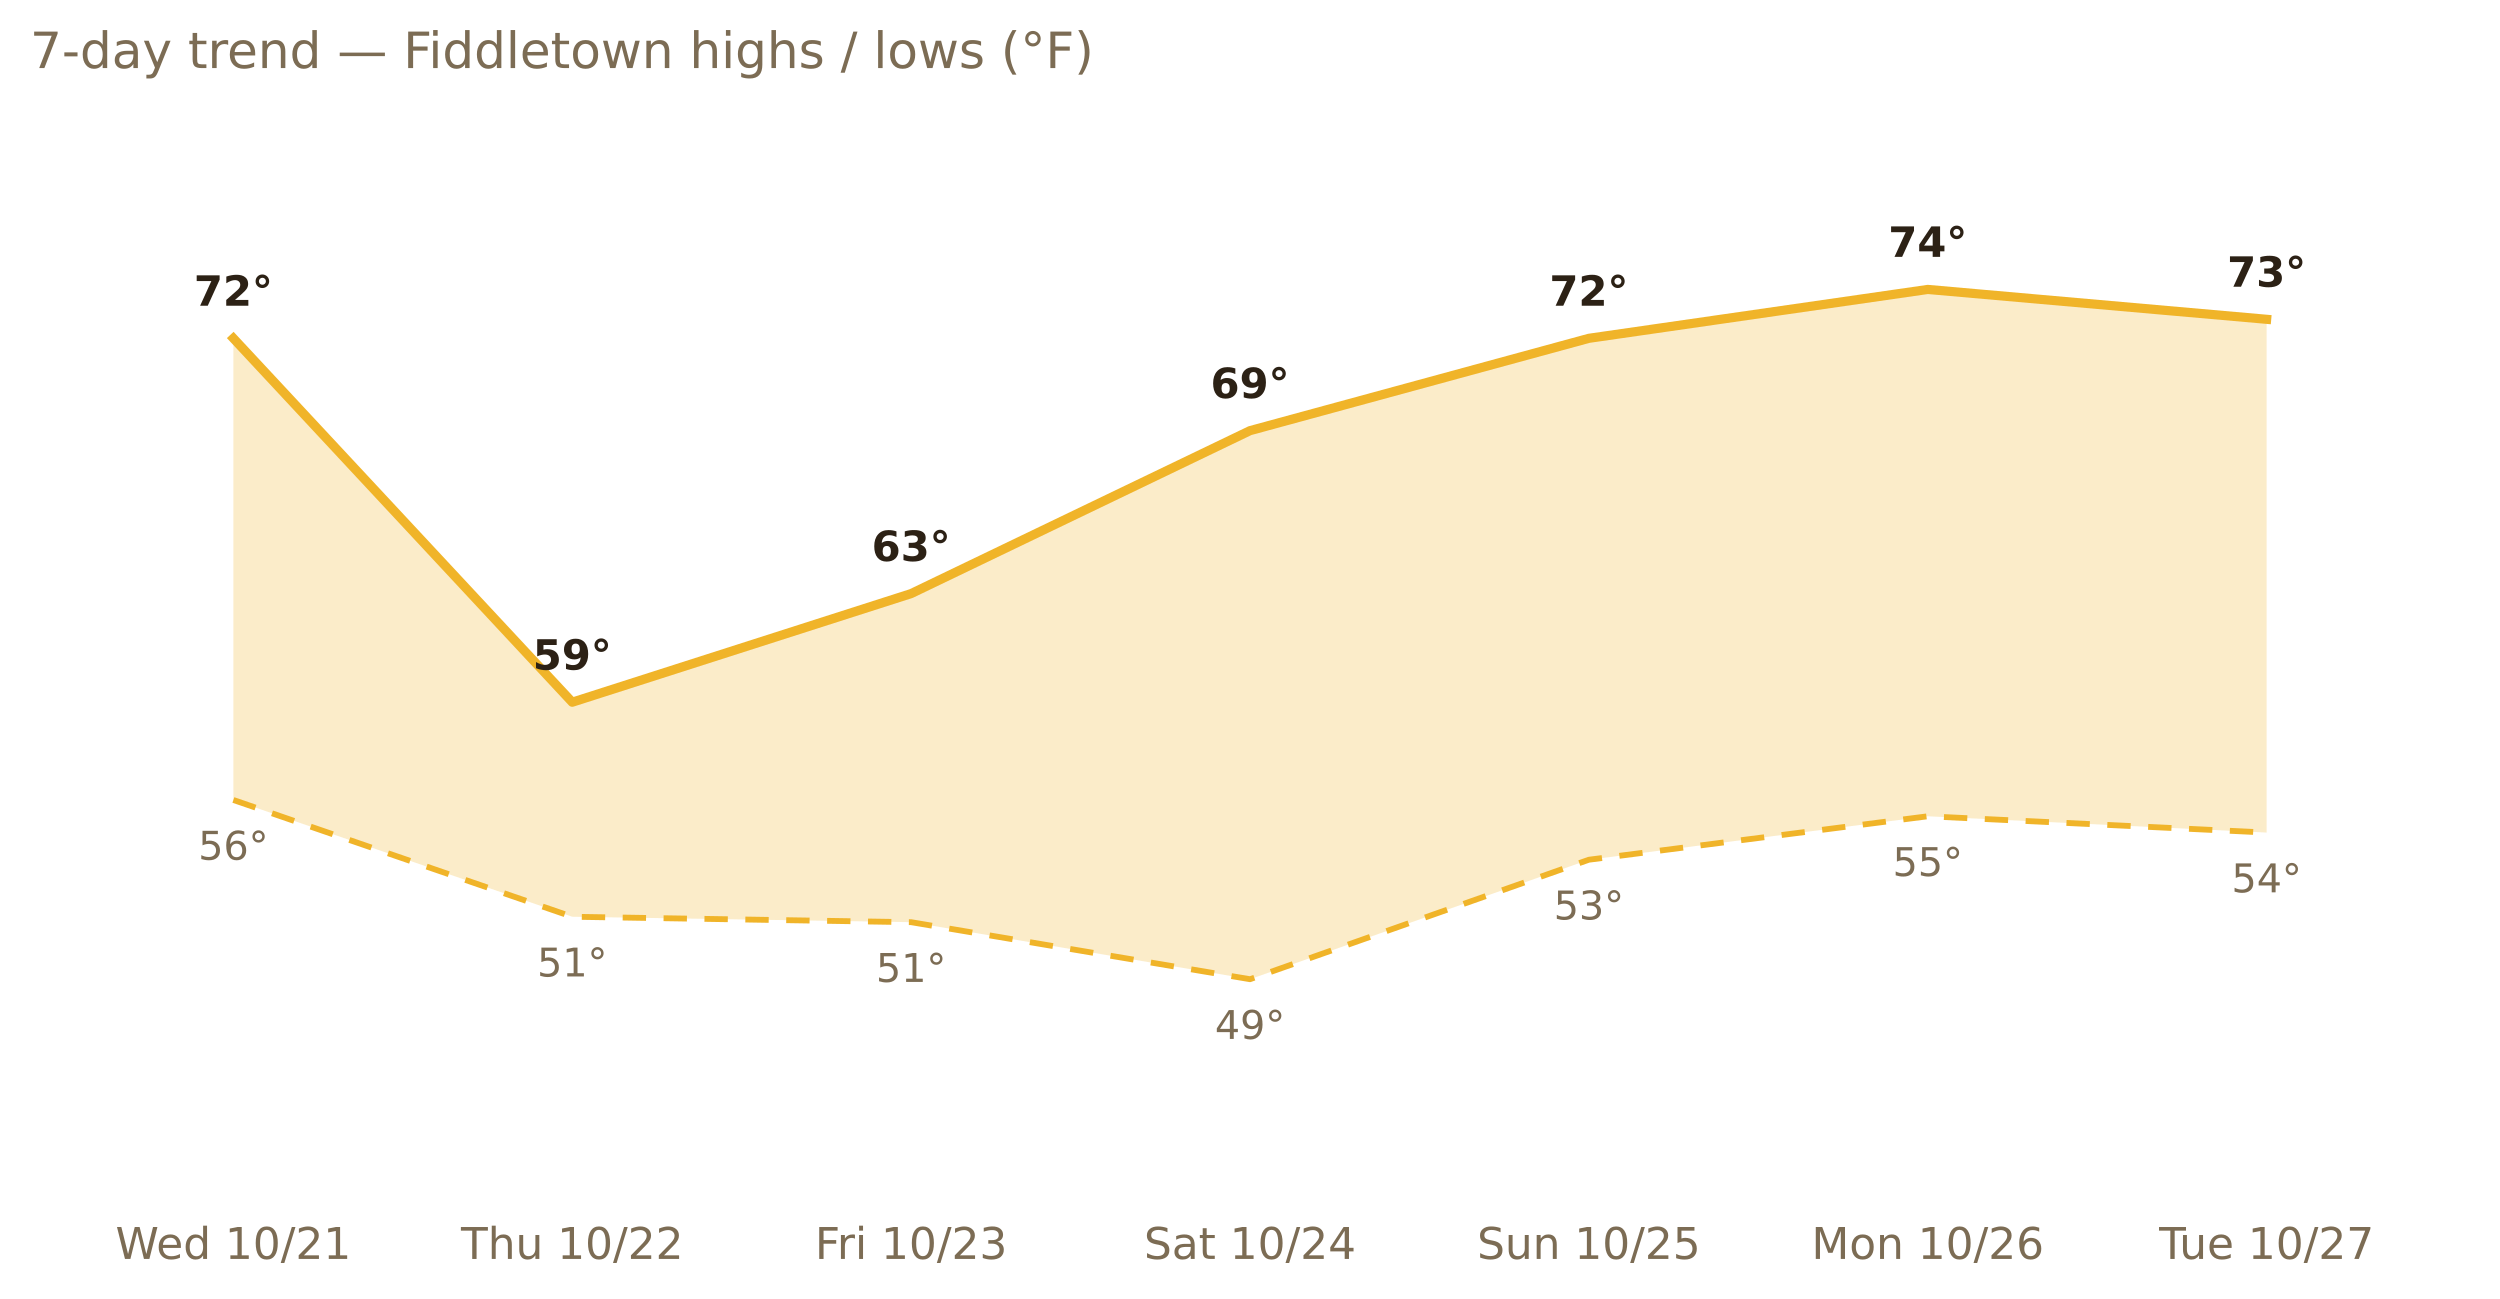
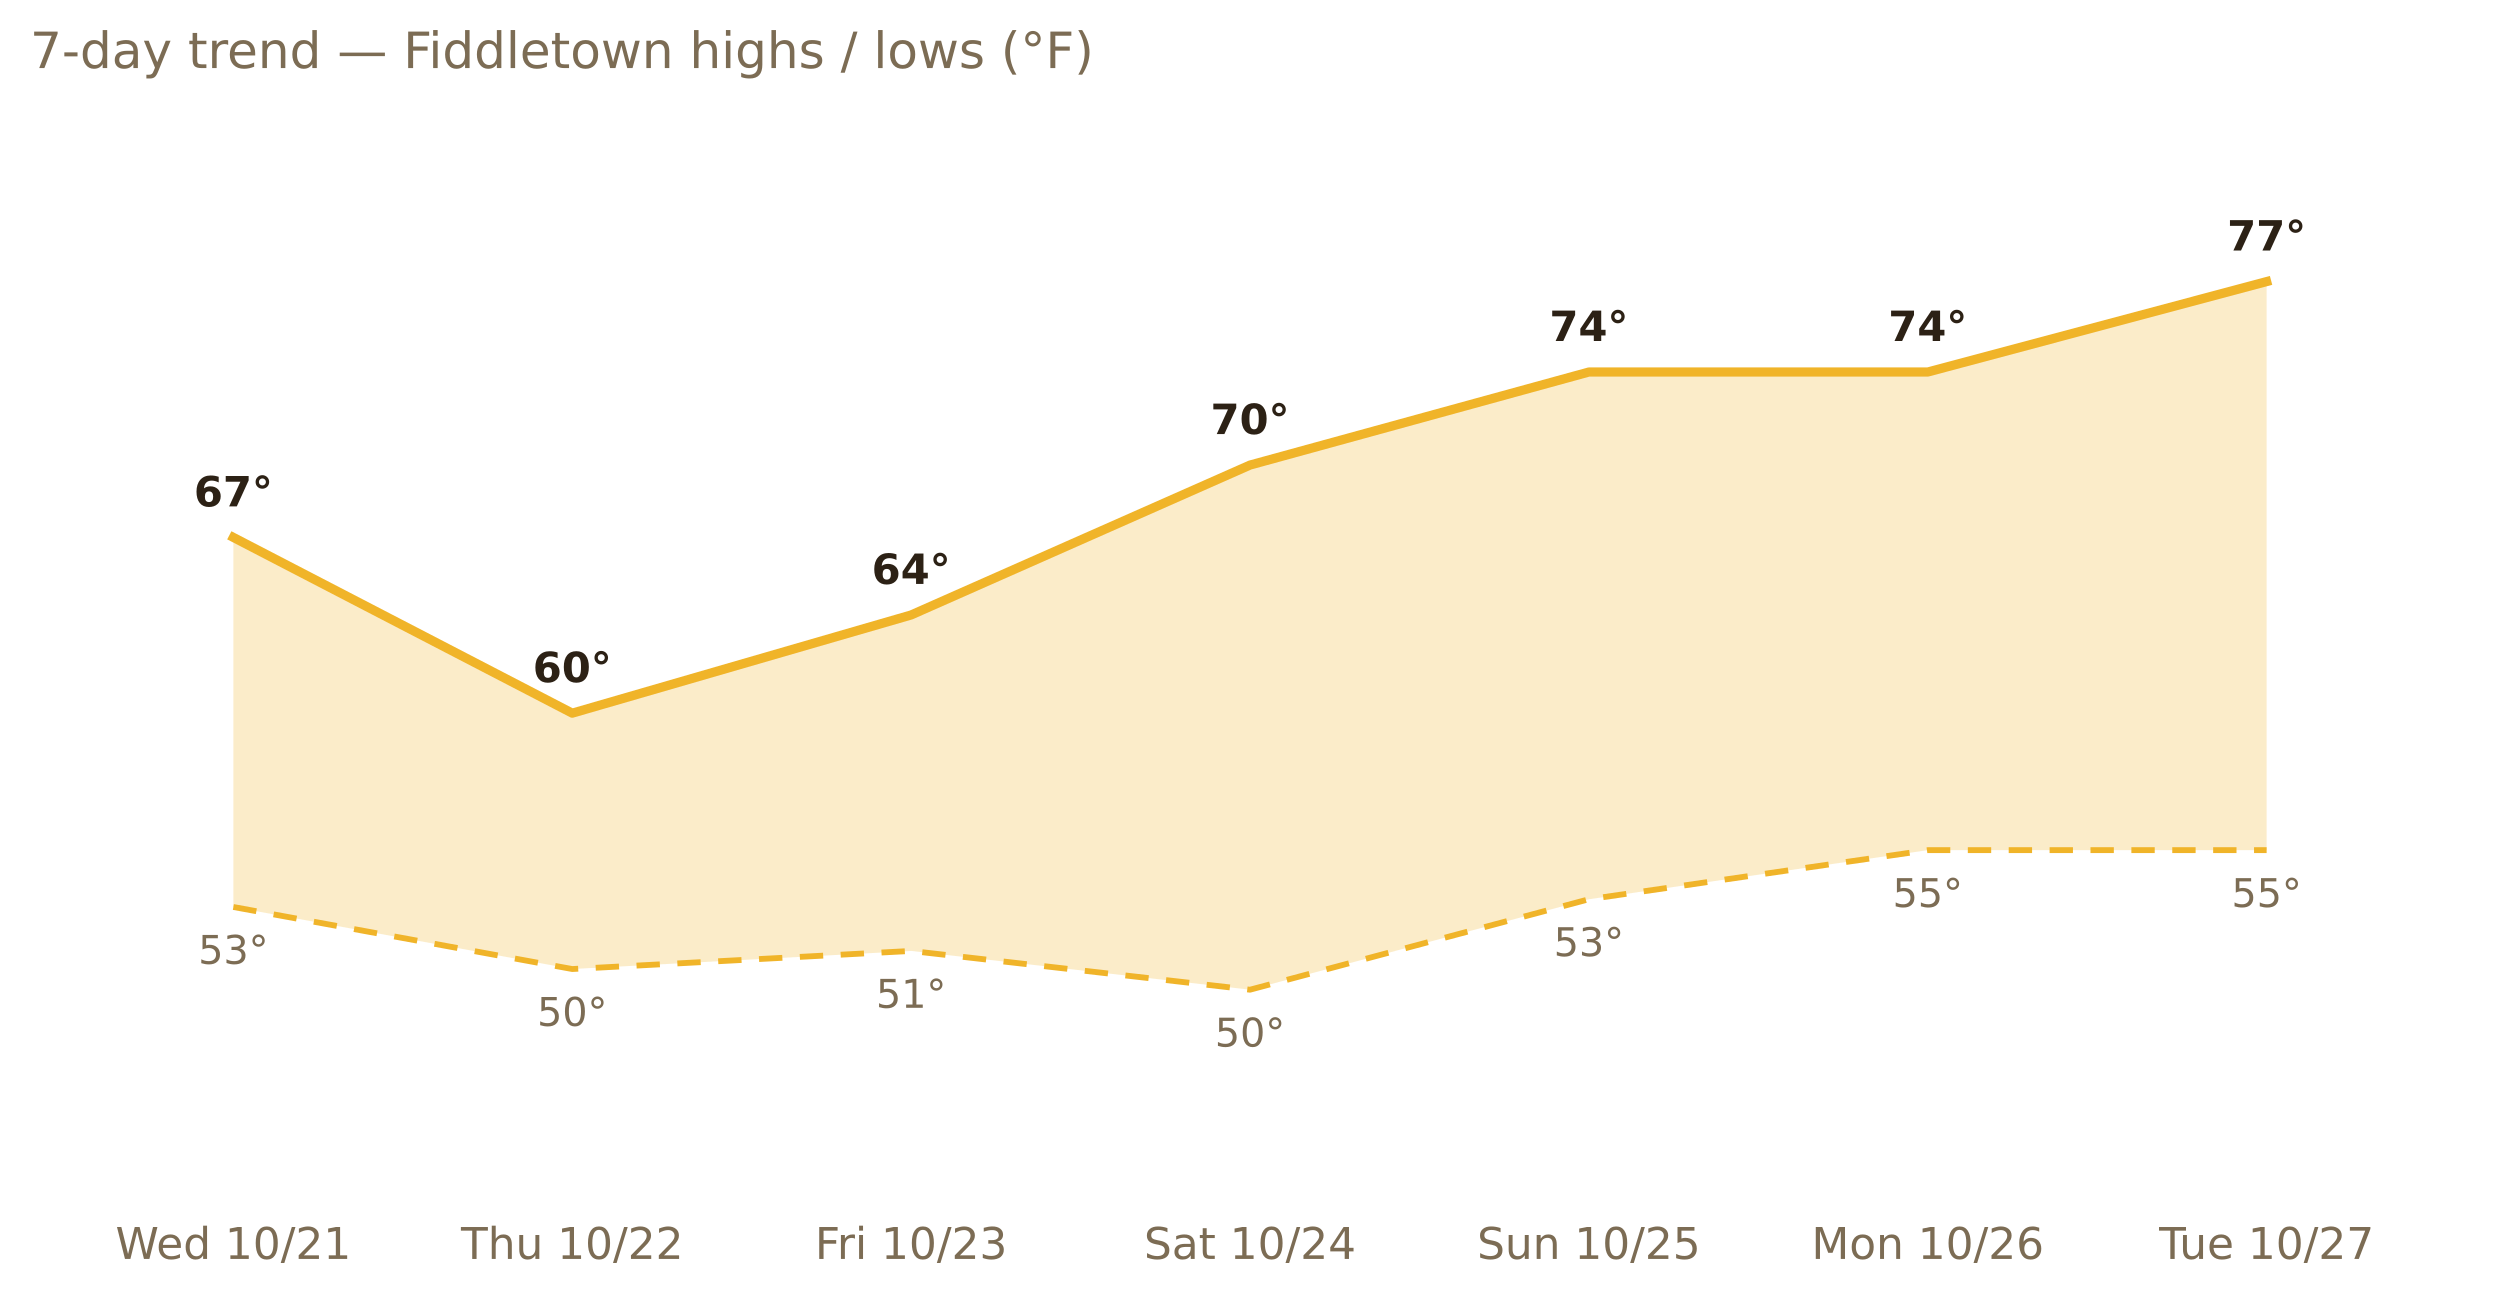
<svg xmlns="http://www.w3.org/2000/svg" xmlns:xlink="http://www.w3.org/1999/xlink" width="599.2pt" height="311.13pt" viewBox="0 0 599.2 311.13" version="1.1">
  <defs>
    <style type="text/css">*{stroke-linejoin: round; stroke-linecap: butt}</style>
  </defs>
  <g id="figure_1">
    <g id="patch_1">
      <path d="M 0 311.13  L 599.2 311.13  L 599.2 0  L 0 0  L 0 311.13  z " style="fill: none; opacity: 0" />
    </g>
    <g id="axes_1">
      <g id="patch_2">
        <path d="M 7.2 286.768  L 592 286.768  L 592 30.318  L 7.2 30.318  L 7.2 286.768  z " style="fill: none" />
      </g>
      <g id="matplotlib.axis_1">
        <g id="xtick_1">
          <g id="text_1">
            <g style="fill: #7c6c54" transform="translate(27.68915 301.7465) scale(0.105 -0.105)">
              <defs>
                <path id="DejaVuSans-57" d="M 213 4666  L 850 4666  L 1831 722  L 2809 4666  L 3519 4666  L 4500 722  L 5478 4666  L 6119 4666  L 4947 0  L 4153 0  L 3169 4050  L 2175 0  L 1381 0  L 213 4666  z " transform="scale(0.015625)" />
                <path id="DejaVuSans-65" d="M 3597 1894  L 3597 1613  L 953 1613  Q 991 1019 1311 708  Q 1631 397 2203 397  Q 2534 397 2845 478  Q 3156 559 3463 722  L 3463 178  Q 3153 47 2828 -22  Q 2503 -91 2169 -91  Q 1331 -91 842 396  Q 353 884 353 1716  Q 353 2575 817 3079  Q 1281 3584 2069 3584  Q 2775 3584 3186 3129  Q 3597 2675 3597 1894  z M 3022 2063  Q 3016 2534 2758 2815  Q 2500 3097 2075 3097  Q 1594 3097 1305 2825  Q 1016 2553 972 2059  L 3022 2063  z " transform="scale(0.015625)" />
                <path id="DejaVuSans-64" d="M 2906 2969  L 2906 4863  L 3481 4863  L 3481 0  L 2906 0  L 2906 525  Q 2725 213 2448 61  Q 2172 -91 1784 -91  Q 1150 -91 751 415  Q 353 922 353 1747  Q 353 2572 751 3078  Q 1150 3584 1784 3584  Q 2172 3584 2448 3432  Q 2725 3281 2906 2969  z M 947 1747  Q 947 1113 1208 752  Q 1469 391 1925 391  Q 2381 391 2643 752  Q 2906 1113 2906 1747  Q 2906 2381 2643 2742  Q 2381 3103 1925 3103  Q 1469 3103 1208 2742  Q 947 2381 947 1747  z " transform="scale(0.015625)" />
                <path id="DejaVuSans-20" transform="scale(0.015625)" />
                <path id="DejaVuSans-31" d="M 794 531  L 1825 531  L 1825 4091  L 703 3866  L 703 4441  L 1819 4666  L 2450 4666  L 2450 531  L 3481 531  L 3481 0  L 794 0  L 794 531  z " transform="scale(0.015625)" />
                <path id="DejaVuSans-30" d="M 2034 4250  Q 1547 4250 1301 3770  Q 1056 3291 1056 2328  Q 1056 1369 1301 889  Q 1547 409 2034 409  Q 2525 409 2770 889  Q 3016 1369 3016 2328  Q 3016 3291 2770 3770  Q 2525 4250 2034 4250  z M 2034 4750  Q 2819 4750 3233 4129  Q 3647 3509 3647 2328  Q 3647 1150 3233 529  Q 2819 -91 2034 -91  Q 1250 -91 836 529  Q 422 1150 422 2328  Q 422 3509 836 4129  Q 1250 4750 2034 4750  z " transform="scale(0.015625)" />
                <path id="DejaVuSans-2f" d="M 1625 4666  L 2156 4666  L 531 -594  L 0 -594  L 1625 4666  z " transform="scale(0.015625)" />
                <path id="DejaVuSans-32" d="M 1228 531  L 3431 531  L 3431 0  L 469 0  L 469 531  Q 828 903 1448 1529  Q 2069 2156 2228 2338  Q 2531 2678 2651 2914  Q 2772 3150 2772 3378  Q 2772 3750 2511 3984  Q 2250 4219 1831 4219  Q 1534 4219 1204 4116  Q 875 4013 500 3803  L 500 4441  Q 881 4594 1212 4672  Q 1544 4750 1819 4750  Q 2544 4750 2975 4387  Q 3406 4025 3406 3419  Q 3406 3131 3298 2873  Q 3191 2616 2906 2266  Q 2828 2175 2409 1742  Q 1991 1309 1228 531  z " transform="scale(0.015625)" />
              </defs>
              <use xlink:href="#DejaVuSans-57" />
              <use xlink:href="#DejaVuSans-65" x="93.002" />
              <use xlink:href="#DejaVuSans-64" x="154.525" />
              <use xlink:href="#DejaVuSans-20" x="218.002" />
              <use xlink:href="#DejaVuSans-31" x="249.789" />
              <use xlink:href="#DejaVuSans-30" x="313.412" />
              <use xlink:href="#DejaVuSans-2f" x="377.035" />
              <use xlink:href="#DejaVuSans-32" x="410.727" />
              <use xlink:href="#DejaVuSans-31" x="474.35" />
            </g>
          </g>
        </g>
        <g id="xtick_2">
          <g id="text_2">
            <g style="fill: #7c6c54" transform="translate(110.4962 301.7465) scale(0.105 -0.105)">
              <defs>
                <path id="DejaVuSans-54" d="M -19 4666  L 3928 4666  L 3928 4134  L 2272 4134  L 2272 0  L 1638 0  L 1638 4134  L -19 4134  L -19 4666  z " transform="scale(0.015625)" />
                <path id="DejaVuSans-68" d="M 3513 2113  L 3513 0  L 2938 0  L 2938 2094  Q 2938 2591 2744 2837  Q 2550 3084 2163 3084  Q 1697 3084 1428 2787  Q 1159 2491 1159 1978  L 1159 0  L 581 0  L 581 4863  L 1159 4863  L 1159 2956  Q 1366 3272 1645 3428  Q 1925 3584 2291 3584  Q 2894 3584 3203 3211  Q 3513 2838 3513 2113  z " transform="scale(0.015625)" />
                <path id="DejaVuSans-75" d="M 544 1381  L 544 3500  L 1119 3500  L 1119 1403  Q 1119 906 1312 657  Q 1506 409 1894 409  Q 2359 409 2629 706  Q 2900 1003 2900 1516  L 2900 3500  L 3475 3500  L 3475 0  L 2900 0  L 2900 538  Q 2691 219 2414 64  Q 2138 -91 1772 -91  Q 1169 -91 856 284  Q 544 659 544 1381  z M 1991 3584  L 1991 3584  z " transform="scale(0.015625)" />
              </defs>
              <use xlink:href="#DejaVuSans-54" />
              <use xlink:href="#DejaVuSans-68" x="61.084" />
              <use xlink:href="#DejaVuSans-75" x="124.463" />
              <use xlink:href="#DejaVuSans-20" x="187.842" />
              <use xlink:href="#DejaVuSans-31" x="219.629" />
              <use xlink:href="#DejaVuSans-30" x="283.252" />
              <use xlink:href="#DejaVuSans-2f" x="346.875" />
              <use xlink:href="#DejaVuSans-32" x="380.566" />
              <use xlink:href="#DejaVuSans-32" x="444.189" />
            </g>
          </g>
        </g>
        <g id="xtick_3">
          <g id="text_3">
            <g style="fill: #7c6c54" transform="translate(195.3237 301.7465) scale(0.105 -0.105)">
              <defs>
                <path id="DejaVuSans-46" d="M 628 4666  L 3309 4666  L 3309 4134  L 1259 4134  L 1259 2759  L 3109 2759  L 3109 2228  L 1259 2228  L 1259 0  L 628 0  L 628 4666  z " transform="scale(0.015625)" />
                <path id="DejaVuSans-72" d="M 2631 2963  Q 2534 3019 2420 3045  Q 2306 3072 2169 3072  Q 1681 3072 1420 2755  Q 1159 2438 1159 1844  L 1159 0  L 581 0  L 581 3500  L 1159 3500  L 1159 2956  Q 1341 3275 1631 3429  Q 1922 3584 2338 3584  Q 2397 3584 2469 3576  Q 2541 3569 2628 3553  L 2631 2963  z " transform="scale(0.015625)" />
                <path id="DejaVuSans-69" d="M 603 3500  L 1178 3500  L 1178 0  L 603 0  L 603 3500  z M 603 4863  L 1178 4863  L 1178 4134  L 603 4134  L 603 4863  z " transform="scale(0.015625)" />
                <path id="DejaVuSans-33" d="M 2597 2516  Q 3050 2419 3304 2112  Q 3559 1806 3559 1356  Q 3559 666 3084 287  Q 2609 -91 1734 -91  Q 1441 -91 1130 -33  Q 819 25 488 141  L 488 750  Q 750 597 1062 519  Q 1375 441 1716 441  Q 2309 441 2620 675  Q 2931 909 2931 1356  Q 2931 1769 2642 2001  Q 2353 2234 1838 2234  L 1294 2234  L 1294 2753  L 1863 2753  Q 2328 2753 2575 2939  Q 2822 3125 2822 3475  Q 2822 3834 2567 4026  Q 2313 4219 1838 4219  Q 1578 4219 1281 4162  Q 984 4106 628 3988  L 628 4550  Q 988 4650 1302 4700  Q 1616 4750 1894 4750  Q 2613 4750 3031 4423  Q 3450 4097 3450 3541  Q 3450 3153 3228 2886  Q 3006 2619 2597 2516  z " transform="scale(0.015625)" />
              </defs>
              <use xlink:href="#DejaVuSans-46" />
              <use xlink:href="#DejaVuSans-72" x="50.27" />
              <use xlink:href="#DejaVuSans-69" x="91.383" />
              <use xlink:href="#DejaVuSans-20" x="119.166" />
              <use xlink:href="#DejaVuSans-31" x="150.953" />
              <use xlink:href="#DejaVuSans-30" x="214.576" />
              <use xlink:href="#DejaVuSans-2f" x="278.199" />
              <use xlink:href="#DejaVuSans-32" x="311.891" />
              <use xlink:href="#DejaVuSans-33" x="375.514" />
            </g>
          </g>
        </g>
        <g id="xtick_4">
          <g id="text_4">
            <g style="fill: #7c6c54" transform="translate(274.1933 301.7465) scale(0.105 -0.105)">
              <defs>
                <path id="DejaVuSans-53" d="M 3425 4513  L 3425 3897  Q 3066 4069 2747 4153  Q 2428 4238 2131 4238  Q 1616 4238 1336 4038  Q 1056 3838 1056 3469  Q 1056 3159 1242 3001  Q 1428 2844 1947 2747  L 2328 2669  Q 3034 2534 3370 2195  Q 3706 1856 3706 1288  Q 3706 609 3251 259  Q 2797 -91 1919 -91  Q 1588 -91 1214 -16  Q 841 59 441 206  L 441 856  Q 825 641 1194 531  Q 1563 422 1919 422  Q 2459 422 2753 634  Q 3047 847 3047 1241  Q 3047 1584 2836 1778  Q 2625 1972 2144 2069  L 1759 2144  Q 1053 2284 737 2584  Q 422 2884 422 3419  Q 422 4038 858 4394  Q 1294 4750 2059 4750  Q 2388 4750 2728 4690  Q 3069 4631 3425 4513  z " transform="scale(0.015625)" />
                <path id="DejaVuSans-61" d="M 2194 1759  Q 1497 1759 1228 1600  Q 959 1441 959 1056  Q 959 750 1161 570  Q 1363 391 1709 391  Q 2188 391 2477 730  Q 2766 1069 2766 1631  L 2766 1759  L 2194 1759  z M 3341 1997  L 3341 0  L 2766 0  L 2766 531  Q 2569 213 2275 61  Q 1981 -91 1556 -91  Q 1019 -91 701 211  Q 384 513 384 1019  Q 384 1609 779 1909  Q 1175 2209 1959 2209  L 2766 2209  L 2766 2266  Q 2766 2663 2505 2880  Q 2244 3097 1772 3097  Q 1472 3097 1187 3025  Q 903 2953 641 2809  L 641 3341  Q 956 3463 1253 3523  Q 1550 3584 1831 3584  Q 2591 3584 2966 3190  Q 3341 2797 3341 1997  z " transform="scale(0.015625)" />
                <path id="DejaVuSans-74" d="M 1172 4494  L 1172 3500  L 2356 3500  L 2356 3053  L 1172 3053  L 1172 1153  Q 1172 725 1289 603  Q 1406 481 1766 481  L 2356 481  L 2356 0  L 1766 0  Q 1100 0 847 248  Q 594 497 594 1153  L 594 3053  L 172 3053  L 172 3500  L 594 3500  L 594 4494  L 1172 4494  z " transform="scale(0.015625)" />
                <path id="DejaVuSans-34" d="M 2419 4116  L 825 1625  L 2419 1625  L 2419 4116  z M 2253 4666  L 3047 4666  L 3047 1625  L 3713 1625  L 3713 1100  L 3047 1100  L 3047 0  L 2419 0  L 2419 1100  L 313 1100  L 313 1709  L 2253 4666  z " transform="scale(0.015625)" />
              </defs>
              <use xlink:href="#DejaVuSans-53" />
              <use xlink:href="#DejaVuSans-61" x="63.477" />
              <use xlink:href="#DejaVuSans-74" x="124.756" />
              <use xlink:href="#DejaVuSans-20" x="163.965" />
              <use xlink:href="#DejaVuSans-31" x="195.752" />
              <use xlink:href="#DejaVuSans-30" x="259.375" />
              <use xlink:href="#DejaVuSans-2f" x="322.998" />
              <use xlink:href="#DejaVuSans-32" x="356.689" />
              <use xlink:href="#DejaVuSans-34" x="420.312" />
            </g>
          </g>
        </g>
        <g id="xtick_5">
          <g id="text_5">
            <g style="fill: #7c6c54" transform="translate(354.0366 301.7465) scale(0.105 -0.105)">
              <defs>
                <path id="DejaVuSans-6e" d="M 3513 2113  L 3513 0  L 2938 0  L 2938 2094  Q 2938 2591 2744 2837  Q 2550 3084 2163 3084  Q 1697 3084 1428 2787  Q 1159 2491 1159 1978  L 1159 0  L 581 0  L 581 3500  L 1159 3500  L 1159 2956  Q 1366 3272 1645 3428  Q 1925 3584 2291 3584  Q 2894 3584 3203 3211  Q 3513 2838 3513 2113  z " transform="scale(0.015625)" />
                <path id="DejaVuSans-35" d="M 691 4666  L 3169 4666  L 3169 4134  L 1269 4134  L 1269 2991  Q 1406 3038 1543 3061  Q 1681 3084 1819 3084  Q 2600 3084 3056 2656  Q 3513 2228 3513 1497  Q 3513 744 3044 326  Q 2575 -91 1722 -91  Q 1428 -91 1123 -41  Q 819 9 494 109  L 494 744  Q 775 591 1075 516  Q 1375 441 1709 441  Q 2250 441 2565 725  Q 2881 1009 2881 1497  Q 2881 1984 2565 2268  Q 2250 2553 1709 2553  Q 1456 2553 1204 2497  Q 953 2441 691 2322  L 691 4666  z " transform="scale(0.015625)" />
              </defs>
              <use xlink:href="#DejaVuSans-53" />
              <use xlink:href="#DejaVuSans-75" x="63.477" />
              <use xlink:href="#DejaVuSans-6e" x="126.855" />
              <use xlink:href="#DejaVuSans-20" x="190.234" />
              <use xlink:href="#DejaVuSans-31" x="222.021" />
              <use xlink:href="#DejaVuSans-30" x="285.645" />
              <use xlink:href="#DejaVuSans-2f" x="349.268" />
              <use xlink:href="#DejaVuSans-32" x="382.959" />
              <use xlink:href="#DejaVuSans-35" x="446.582" />
            </g>
          </g>
        </g>
        <g id="xtick_6">
          <g id="text_6">
            <g style="fill: #7c6c54" transform="translate(434.1768 301.7465) scale(0.105 -0.105)">
              <defs>
                <path id="DejaVuSans-4d" d="M 628 4666  L 1569 4666  L 2759 1491  L 3956 4666  L 4897 4666  L 4897 0  L 4281 0  L 4281 4097  L 3078 897  L 2444 897  L 1241 4097  L 1241 0  L 628 0  L 628 4666  z " transform="scale(0.015625)" />
                <path id="DejaVuSans-6f" d="M 1959 3097  Q 1497 3097 1228 2736  Q 959 2375 959 1747  Q 959 1119 1226 758  Q 1494 397 1959 397  Q 2419 397 2687 759  Q 2956 1122 2956 1747  Q 2956 2369 2687 2733  Q 2419 3097 1959 3097  z M 1959 3584  Q 2709 3584 3137 3096  Q 3566 2609 3566 1747  Q 3566 888 3137 398  Q 2709 -91 1959 -91  Q 1206 -91 779 398  Q 353 888 353 1747  Q 353 2609 779 3096  Q 1206 3584 1959 3584  z " transform="scale(0.015625)" />
                <path id="DejaVuSans-36" d="M 2113 2584  Q 1688 2584 1439 2293  Q 1191 2003 1191 1497  Q 1191 994 1439 701  Q 1688 409 2113 409  Q 2538 409 2786 701  Q 3034 994 3034 1497  Q 3034 2003 2786 2293  Q 2538 2584 2113 2584  z M 3366 4563  L 3366 3988  Q 3128 4100 2886 4159  Q 2644 4219 2406 4219  Q 1781 4219 1451 3797  Q 1122 3375 1075 2522  Q 1259 2794 1537 2939  Q 1816 3084 2150 3084  Q 2853 3084 3261 2657  Q 3669 2231 3669 1497  Q 3669 778 3244 343  Q 2819 -91 2113 -91  Q 1303 -91 875 529  Q 447 1150 447 2328  Q 447 3434 972 4092  Q 1497 4750 2381 4750  Q 2619 4750 2861 4703  Q 3103 4656 3366 4563  z " transform="scale(0.015625)" />
              </defs>
              <use xlink:href="#DejaVuSans-4d" />
              <use xlink:href="#DejaVuSans-6f" x="86.279" />
              <use xlink:href="#DejaVuSans-6e" x="147.461" />
              <use xlink:href="#DejaVuSans-20" x="210.84" />
              <use xlink:href="#DejaVuSans-31" x="242.627" />
              <use xlink:href="#DejaVuSans-30" x="306.25" />
              <use xlink:href="#DejaVuSans-2f" x="369.873" />
              <use xlink:href="#DejaVuSans-32" x="403.564" />
              <use xlink:href="#DejaVuSans-36" x="467.188" />
            </g>
          </g>
        </g>
        <g id="xtick_7">
          <g id="text_7">
            <g style="fill: #7c6c54" transform="translate(517.4982 301.7465) scale(0.105 -0.105)">
              <defs>
                <path id="DejaVuSans-37" d="M 525 4666  L 3525 4666  L 3525 4397  L 1831 0  L 1172 0  L 2766 4134  L 525 4134  L 525 4666  z " transform="scale(0.015625)" />
              </defs>
              <use xlink:href="#DejaVuSans-54" />
              <use xlink:href="#DejaVuSans-75" x="45.959" />
              <use xlink:href="#DejaVuSans-65" x="109.338" />
              <use xlink:href="#DejaVuSans-20" x="170.861" />
              <use xlink:href="#DejaVuSans-31" x="202.648" />
              <use xlink:href="#DejaVuSans-30" x="266.271" />
              <use xlink:href="#DejaVuSans-2f" x="329.895" />
              <use xlink:href="#DejaVuSans-32" x="363.586" />
              <use xlink:href="#DejaVuSans-37" x="427.209" />
            </g>
          </g>
        </g>
      </g>
      <g id="matplotlib.axis_2" />
      <g id="PolyCollection_1">
-         <path d="M 55.933 81.087  L 55.933 191.738  L 137.156 219.727  L 218.378 221.028  L 299.6 234.697  L 380.822 206.058  L 462.044 195.644  L 543.267 199.549  L 543.267 76.531  L 543.267 76.531  L 462.044 69.371  L 380.822 81.087  L 299.6 103.218  L 218.378 142.271  L 137.156 168.306  L 55.933 81.087  z " clip-path="url(#p11b8f5b276)" style="fill: #f0b429; fill-opacity: 0.25" />
+         <path d="M 55.933 128.81  L 55.933 217.39  L 137.156 232.257  L 218.378 227.921  L 299.6 237.213  L 380.822 215.532  L 462.044 203.763  L 543.267 203.763  L 543.267 67.485  L 543.267 67.485  L 462.044 89.165  L 380.822 89.165  L 299.6 111.465  L 218.378 147.393  L 137.156 170.932  L 55.933 128.81  z " clip-path="url(#p2827da67d4)" style="fill: #f0b429; fill-opacity: 0.25" />
      </g>
      <g id="line2d_1">
-         <path d="M 55.933 81.087  L 137.156 168.306  L 218.378 142.271  L 299.6 103.218  L 380.822 81.087  L 462.044 69.371  L 543.267 76.531  " clip-path="url(#p11b8f5b276)" style="fill: none; stroke: #f0b429; stroke-width: 2.2; stroke-linecap: square" />
+         <path d="M 55.933 128.81  L 137.156 170.932  L 218.378 147.393  L 299.6 111.465  L 380.822 89.165  L 462.044 89.165  L 543.267 67.485  " clip-path="url(#p2827da67d4)" style="fill: none; stroke: #f0b429; stroke-width: 2.2; stroke-linecap: square" />
      </g>
      <g id="line2d_2">
-         <path d="M 55.933 191.738  L 137.156 219.727  L 218.378 221.028  L 299.6 234.697  L 380.822 206.058  L 462.044 195.644  L 543.267 199.549  " clip-path="url(#p11b8f5b276)" style="fill: none; stroke-dasharray: 5.6,4.2; stroke-dashoffset: 0; stroke: #f0b429; stroke-width: 1.4" />
+         <path d="M 55.933 217.39  L 137.156 232.257  L 218.378 227.921  L 299.6 237.213  L 380.822 215.532  L 462.044 203.763  L 543.267 203.763  " clip-path="url(#p2827da67d4)" style="fill: none; stroke-dasharray: 5.6,4.2; stroke-dashoffset: 0; stroke: #f0b429; stroke-width: 1.4" />
      </g>
      <g id="text_8">
-         <g style="fill: #2c2115" transform="translate(46.47552 73.27675) scale(0.1 -0.1)">
-           <defs>
+         <g style="fill: #2c2115" transform="translate(46.47552 121.3765) scale(0.1 -0.1)">
+           <defs>
+             <path id="DejaVuSans-Bold-36" d="M 2316 2303  Q 2000 2303 1842 2098  Q 1684 1894 1684 1484  Q 1684 1075 1842 870  Q 2000 666 2316 666  Q 2634 666 2792 870  Q 2950 1075 2950 1484  Q 2950 1894 2792 2098  Q 2634 2303 2316 2303  z M 3803 4544  L 3803 3681  Q 3506 3822 3243 3889  Q 2981 3956 2731 3956  Q 2194 3956 1894 3657  Q 1594 3359 1544 2772  Q 1750 2925 1990 3001  Q 2231 3078 2516 3078  Q 3231 3078 3670 2659  Q 4109 2241 4109 1563  Q 4109 813 3618 361  Q 3128 -91 2303 -91  Q 1394 -91 895 523  Q 397 1138 397 2266  Q 397 3422 980 4083  Q 1563 4744 2578 4744  Q 2900 4744 3203 4694  Q 3506 4644 3803 4544  z " transform="scale(0.015625)" />
            <path id="DejaVuSans-Bold-37" d="M 428 4666  L 3944 4666  L 3944 3988  L 2125 0  L 953 0  L 2675 3781  L 428 3781  L 428 4666  z " transform="scale(0.015625)" />
-             <path id="DejaVuSans-Bold-32" d="M 1844 884  L 3897 884  L 3897 0  L 506 0  L 506 884  L 2209 2388  Q 2438 2594 2547 2791  Q 2656 2988 2656 3200  Q 2656 3528 2436 3728  Q 2216 3928 1850 3928  Q 1569 3928 1234 3808  Q 900 3688 519 3450  L 519 4475  Q 925 4609 1322 4679  Q 1719 4750 2100 4750  Q 2938 4750 3402 4381  Q 3866 4013 3866 3353  Q 3866 2972 3669 2642  Q 3472 2313 2841 1759  L 1844 884  z " transform="scale(0.015625)" />
            <path id="DejaVuSans-Bold-b0" d="M 1600 4288  Q 1375 4288 1219 4131  Q 1063 3975 1063 3750  Q 1063 3525 1217 3372  Q 1372 3219 1600 3219  Q 1825 3219 1981 3373  Q 2138 3528 2138 3750  Q 2138 3975 1980 4131  Q 1822 4288 1600 4288  z M 1600 4794  Q 1806 4794 1997 4714  Q 2188 4634 2338 4488  Q 2484 4338 2561 4150  Q 2638 3963 2638 3750  Q 2638 3541 2561 3352  Q 2484 3163 2344 3022  Q 2194 2872 2000 2792  Q 1806 2713 1594 2713  Q 1153 2713 854 3011  Q 556 3309 556 3750  Q 556 4191 857 4492  Q 1159 4794 1600 4794  z " transform="scale(0.015625)" />
          </defs>
+           <use xlink:href="#DejaVuSans-Bold-36" />
+           <use xlink:href="#DejaVuSans-Bold-37" x="69.58" />
+           <use xlink:href="#DejaVuSans-Bold-b0" x="139.16" />
+         </g>
+       </g>
+       <g id="text_9">
+         <g style="fill: #7c6c54" transform="translate(47.51396 231.0181) scale(0.095 -0.095)">
+           <defs>
+             <path id="DejaVuSans-b0" d="M 1600 4347  Q 1350 4347 1178 4173  Q 1006 4000 1006 3750  Q 1006 3503 1178 3333  Q 1350 3163 1600 3163  Q 1850 3163 2022 3333  Q 2194 3503 2194 3750  Q 2194 3997 2020 4172  Q 1847 4347 1600 4347  z M 1600 4750  Q 1800 4750 1984 4673  Q 2169 4597 2303 4453  Q 2447 4313 2519 4134  Q 2591 3956 2591 3750  Q 2591 3338 2302 3052  Q 2013 2766 1594 2766  Q 1172 2766 890 3047  Q 609 3328 609 3750  Q 609 4169 896 4459  Q 1184 4750 1600 4750  z " transform="scale(0.015625)" />
+           </defs>
+           <use xlink:href="#DejaVuSans-35" />
+           <use xlink:href="#DejaVuSans-33" x="63.623" />
+           <use xlink:href="#DejaVuSans-b0" x="127.246" />
+         </g>
+       </g>
+       <g id="text_10">
+         <g style="fill: #2c2115" transform="translate(127.6977 163.4987) scale(0.1 -0.1)">
+           <defs>
+             <path id="DejaVuSans-Bold-30" d="M 2944 2338  Q 2944 3213 2780 3570  Q 2616 3928 2228 3928  Q 1841 3928 1675 3570  Q 1509 3213 1509 2338  Q 1509 1453 1675 1090  Q 1841 728 2228 728  Q 2613 728 2778 1090  Q 2944 1453 2944 2338  z M 4147 2328  Q 4147 1169 3647 539  Q 3147 -91 2228 -91  Q 1306 -91 806 539  Q 306 1169 306 2328  Q 306 3491 806 4120  Q 1306 4750 2228 4750  Q 3147 4750 3647 4120  Q 4147 3491 4147 2328  z " transform="scale(0.015625)" />
+           </defs>
+           <use xlink:href="#DejaVuSans-Bold-36" />
+           <use xlink:href="#DejaVuSans-Bold-30" x="69.58" />
+           <use xlink:href="#DejaVuSans-Bold-b0" x="139.16" />
+         </g>
+       </g>
+       <g id="text_11">
+         <g style="fill: #7c6c54" transform="translate(128.7362 245.8848) scale(0.095 -0.095)">
+           <use xlink:href="#DejaVuSans-35" />
+           <use xlink:href="#DejaVuSans-30" x="63.623" />
+           <use xlink:href="#DejaVuSans-b0" x="127.246" />
+         </g>
+       </g>
+       <g id="text_12">
+         <g style="fill: #2c2115" transform="translate(208.92 139.9598) scale(0.1 -0.1)">
+           <defs>
+             <path id="DejaVuSans-Bold-34" d="M 2356 3675  L 1038 1722  L 2356 1722  L 2356 3675  z M 2156 4666  L 3494 4666  L 3494 1722  L 4159 1722  L 4159 850  L 3494 850  L 3494 0  L 2356 0  L 2356 850  L 288 850  L 288 1881  L 2156 4666  z " transform="scale(0.015625)" />
+           </defs>
+           <use xlink:href="#DejaVuSans-Bold-36" />
+           <use xlink:href="#DejaVuSans-Bold-34" x="69.58" />
+           <use xlink:href="#DejaVuSans-Bold-b0" x="139.16" />
+         </g>
+       </g>
+       <g id="text_13">
+         <g style="fill: #7c6c54" transform="translate(209.9584 241.5487) scale(0.095 -0.095)">
+           <use xlink:href="#DejaVuSans-35" />
+           <use xlink:href="#DejaVuSans-31" x="63.623" />
+           <use xlink:href="#DejaVuSans-b0" x="127.246" />
+         </g>
+       </g>
+       <g id="text_14">
+         <g style="fill: #2c2115" transform="translate(290.1422 104.032) scale(0.1 -0.1)">
          <use xlink:href="#DejaVuSans-Bold-37" />
-           <use xlink:href="#DejaVuSans-Bold-32" x="69.58" />
-           <use xlink:href="#DejaVuSans-Bold-b0" x="139.16" />
-         </g>
-       </g>
-       <g id="text_9">
-         <g style="fill: #7c6c54" transform="translate(47.51396 206.058) scale(0.095 -0.095)">
-           <defs>
-             <path id="DejaVuSans-b0" d="M 1600 4347  Q 1350 4347 1178 4173  Q 1006 4000 1006 3750  Q 1006 3503 1178 3333  Q 1350 3163 1600 3163  Q 1850 3163 2022 3333  Q 2194 3503 2194 3750  Q 2194 3997 2020 4172  Q 1847 4347 1600 4347  z M 1600 4750  Q 1800 4750 1984 4673  Q 2169 4597 2303 4453  Q 2447 4313 2519 4134  Q 2591 3956 2591 3750  Q 2591 3338 2302 3052  Q 2013 2766 1594 2766  Q 1172 2766 890 3047  Q 609 3328 609 3750  Q 609 4169 896 4459  Q 1184 4750 1600 4750  z " transform="scale(0.015625)" />
-           </defs>
-           <use xlink:href="#DejaVuSans-35" />
-           <use xlink:href="#DejaVuSans-36" x="63.623" />
-           <use xlink:href="#DejaVuSans-b0" x="127.246" />
-         </g>
-       </g>
-       <g id="text_10">
-         <g style="fill: #2c2115" transform="translate(127.6977 160.4958) scale(0.1 -0.1)">
-           <defs>
-             <path id="DejaVuSans-Bold-35" d="M 678 4666  L 3669 4666  L 3669 3781  L 1638 3781  L 1638 3059  Q 1775 3097 1914 3117  Q 2053 3138 2203 3138  Q 3056 3138 3531 2711  Q 4006 2284 4006 1522  Q 4006 766 3489 337  Q 2972 -91 2053 -91  Q 1656 -91 1267 -14  Q 878 63 494 219  L 494 1166  Q 875 947 1217 837  Q 1559 728 1863 728  Q 2300 728 2551 942  Q 2803 1156 2803 1522  Q 2803 1891 2551 2103  Q 2300 2316 1863 2316  Q 1603 2316 1309 2248  Q 1016 2181 678 2041  L 678 4666  z " transform="scale(0.015625)" />
-             <path id="DejaVuSans-Bold-39" d="M 641 103  L 641 966  Q 928 831 1190 764  Q 1453 697 1709 697  Q 2247 697 2547 995  Q 2847 1294 2900 1881  Q 2688 1725 2447 1647  Q 2206 1569 1925 1569  Q 1209 1569 770 1986  Q 331 2403 331 3084  Q 331 3838 820 4291  Q 1309 4744 2131 4744  Q 3044 4744 3544 4128  Q 4044 3513 4044 2388  Q 4044 1231 3459 570  Q 2875 -91 1856 -91  Q 1528 -91 1228 -42  Q 928 6 641 103  z M 2125 2350  Q 2441 2350 2600 2554  Q 2759 2759 2759 3169  Q 2759 3575 2600 3781  Q 2441 3988 2125 3988  Q 1809 3988 1650 3781  Q 1491 3575 1491 3169  Q 1491 2759 1650 2554  Q 1809 2350 2125 2350  z " transform="scale(0.015625)" />
-           </defs>
-           <use xlink:href="#DejaVuSans-Bold-35" />
-           <use xlink:href="#DejaVuSans-Bold-39" x="69.58" />
-           <use xlink:href="#DejaVuSans-Bold-b0" x="139.16" />
-         </g>
-       </g>
-       <g id="text_11">
-         <g style="fill: #7c6c54" transform="translate(128.7362 234.0462) scale(0.095 -0.095)">
-           <use xlink:href="#DejaVuSans-35" />
-           <use xlink:href="#DejaVuSans-31" x="63.623" />
-           <use xlink:href="#DejaVuSans-b0" x="127.246" />
-         </g>
-       </g>
-       <g id="text_12">
-         <g style="fill: #2c2115" transform="translate(208.92 134.4603) scale(0.1 -0.1)">
-           <defs>
-             <path id="DejaVuSans-Bold-36" d="M 2316 2303  Q 2000 2303 1842 2098  Q 1684 1894 1684 1484  Q 1684 1075 1842 870  Q 2000 666 2316 666  Q 2634 666 2792 870  Q 2950 1075 2950 1484  Q 2950 1894 2792 2098  Q 2634 2303 2316 2303  z M 3803 4544  L 3803 3681  Q 3506 3822 3243 3889  Q 2981 3956 2731 3956  Q 2194 3956 1894 3657  Q 1594 3359 1544 2772  Q 1750 2925 1990 3001  Q 2231 3078 2516 3078  Q 3231 3078 3670 2659  Q 4109 2241 4109 1563  Q 4109 813 3618 361  Q 3128 -91 2303 -91  Q 1394 -91 895 523  Q 397 1138 397 2266  Q 397 3422 980 4083  Q 1563 4744 2578 4744  Q 2900 4744 3203 4694  Q 3506 4644 3803 4544  z " transform="scale(0.015625)" />
-             <path id="DejaVuSans-Bold-33" d="M 2981 2516  Q 3453 2394 3698 2092  Q 3944 1791 3944 1325  Q 3944 631 3412 270  Q 2881 -91 1863 -91  Q 1503 -91 1142 -33  Q 781 25 428 141  L 428 1069  Q 766 900 1098 814  Q 1431 728 1753 728  Q 2231 728 2486 893  Q 2741 1059 2741 1369  Q 2741 1688 2480 1852  Q 2219 2016 1709 2016  L 1228 2016  L 1228 2791  L 1734 2791  Q 2188 2791 2409 2933  Q 2631 3075 2631 3366  Q 2631 3634 2415 3781  Q 2200 3928 1806 3928  Q 1516 3928 1219 3862  Q 922 3797 628 3669  L 628 4550  Q 984 4650 1334 4700  Q 1684 4750 2022 4750  Q 2931 4750 3382 4451  Q 3834 4153 3834 3553  Q 3834 3144 3618 2883  Q 3403 2622 2981 2516  z " transform="scale(0.015625)" />
-           </defs>
-           <use xlink:href="#DejaVuSans-Bold-36" />
-           <use xlink:href="#DejaVuSans-Bold-33" x="69.58" />
-           <use xlink:href="#DejaVuSans-Bold-b0" x="139.16" />
-         </g>
-       </g>
-       <g id="text_13">
-         <g style="fill: #7c6c54" transform="translate(209.9584 235.3479) scale(0.095 -0.095)">
-           <use xlink:href="#DejaVuSans-35" />
-           <use xlink:href="#DejaVuSans-31" x="63.623" />
-           <use xlink:href="#DejaVuSans-b0" x="127.246" />
-         </g>
-       </g>
-       <g id="text_14">
-         <g style="fill: #2c2115" transform="translate(290.1422 95.40696) scale(0.1 -0.1)">
-           <use xlink:href="#DejaVuSans-Bold-36" />
-           <use xlink:href="#DejaVuSans-Bold-39" x="69.58" />
+           <use xlink:href="#DejaVuSans-Bold-30" x="69.58" />
          <use xlink:href="#DejaVuSans-Bold-b0" x="139.16" />
        </g>
      </g>
      <g id="text_15">
-         <g style="fill: #7c6c54" transform="translate(291.1806 249.0166) scale(0.095 -0.095)">
-           <defs>
-             <path id="DejaVuSans-39" d="M 703 97  L 703 672  Q 941 559 1184 500  Q 1428 441 1663 441  Q 2288 441 2617 861  Q 2947 1281 2994 2138  Q 2813 1869 2534 1725  Q 2256 1581 1919 1581  Q 1219 1581 811 2004  Q 403 2428 403 3163  Q 403 3881 828 4315  Q 1253 4750 1959 4750  Q 2769 4750 3195 4129  Q 3622 3509 3622 2328  Q 3622 1225 3098 567  Q 2575 -91 1691 -91  Q 1453 -91 1209 -44  Q 966 3 703 97  z M 1959 2075  Q 2384 2075 2632 2365  Q 2881 2656 2881 3163  Q 2881 3666 2632 3958  Q 2384 4250 1959 4250  Q 1534 4250 1286 3958  Q 1038 3666 1038 3163  Q 1038 2656 1286 2365  Q 1534 2075 1959 2075  z " transform="scale(0.015625)" />
-           </defs>
-           <use xlink:href="#DejaVuSans-34" />
-           <use xlink:href="#DejaVuSans-39" x="63.623" />
+         <g style="fill: #7c6c54" transform="translate(291.1806 250.8403) scale(0.095 -0.095)">
+           <use xlink:href="#DejaVuSans-35" />
+           <use xlink:href="#DejaVuSans-30" x="63.623" />
          <use xlink:href="#DejaVuSans-b0" x="127.246" />
        </g>
      </g>
      <g id="text_16">
-         <g style="fill: #2c2115" transform="translate(371.3644 73.27675) scale(0.1 -0.1)">
-           <use xlink:href="#DejaVuSans-Bold-37" />
-           <use xlink:href="#DejaVuSans-Bold-32" x="69.58" />
-           <use xlink:href="#DejaVuSans-Bold-b0" x="139.16" />
-         </g>
-       </g>
-       <g id="text_17">
-         <g style="fill: #7c6c54" transform="translate(372.4028 220.3775) scale(0.095 -0.095)">
-           <use xlink:href="#DejaVuSans-35" />
-           <use xlink:href="#DejaVuSans-33" x="63.623" />
-           <use xlink:href="#DejaVuSans-b0" x="127.246" />
-         </g>
-       </g>
-       <g id="text_18">
-         <g style="fill: #2c2115" transform="translate(452.5866 61.56077) scale(0.1 -0.1)">
-           <defs>
-             <path id="DejaVuSans-Bold-34" d="M 2356 3675  L 1038 1722  L 2356 1722  L 2356 3675  z M 2156 4666  L 3494 4666  L 3494 1722  L 4159 1722  L 4159 850  L 3494 850  L 3494 0  L 2356 0  L 2356 850  L 288 850  L 288 1881  L 2156 4666  z " transform="scale(0.015625)" />
-           </defs>
+         <g style="fill: #2c2115" transform="translate(371.3644 81.73201) scale(0.1 -0.1)">
          <use xlink:href="#DejaVuSans-Bold-37" />
          <use xlink:href="#DejaVuSans-Bold-34" x="69.58" />
          <use xlink:href="#DejaVuSans-Bold-b0" x="139.16" />
        </g>
      </g>
+       <g id="text_17">
+         <g style="fill: #7c6c54" transform="translate(372.4028 229.1598) scale(0.095 -0.095)">
+           <use xlink:href="#DejaVuSans-35" />
+           <use xlink:href="#DejaVuSans-33" x="63.623" />
+           <use xlink:href="#DejaVuSans-b0" x="127.246" />
+         </g>
+       </g>
+       <g id="text_18">
+         <g style="fill: #2c2115" transform="translate(452.5866 81.73201) scale(0.1 -0.1)">
+           <use xlink:href="#DejaVuSans-Bold-37" />
+           <use xlink:href="#DejaVuSans-Bold-34" x="69.58" />
+           <use xlink:href="#DejaVuSans-Bold-b0" x="139.16" />
+         </g>
+       </g>
      <g id="text_19">
-         <g style="fill: #7c6c54" transform="translate(453.6251 209.9633) scale(0.095 -0.095)">
+         <g style="fill: #7c6c54" transform="translate(453.6251 217.3903) scale(0.095 -0.095)">
          <use xlink:href="#DejaVuSans-35" />
          <use xlink:href="#DejaVuSans-35" x="63.623" />
          <use xlink:href="#DejaVuSans-b0" x="127.246" />
        </g>
      </g>
      <g id="text_20">
-         <g style="fill: #2c2115" transform="translate(533.8089 68.72054) scale(0.1 -0.1)">
+         <g style="fill: #2c2115" transform="translate(533.8089 60.05146) scale(0.1 -0.1)">
          <use xlink:href="#DejaVuSans-Bold-37" />
-           <use xlink:href="#DejaVuSans-Bold-33" x="69.58" />
+           <use xlink:href="#DejaVuSans-Bold-37" x="69.58" />
          <use xlink:href="#DejaVuSans-Bold-b0" x="139.16" />
        </g>
      </g>
      <g id="text_21">
-         <g style="fill: #7c6c54" transform="translate(534.8473 213.8686) scale(0.095 -0.095)">
-           <use xlink:href="#DejaVuSans-35" />
-           <use xlink:href="#DejaVuSans-34" x="63.623" />
+         <g style="fill: #7c6c54" transform="translate(534.8473 217.3903) scale(0.095 -0.095)">
+           <use xlink:href="#DejaVuSans-35" />
+           <use xlink:href="#DejaVuSans-35" x="63.623" />
          <use xlink:href="#DejaVuSans-b0" x="127.246" />
        </g>
      </g>
      <g id="text_22">
        <g style="fill: #7c6c54" transform="translate(7.2 16.31812) scale(0.12 -0.12)">
          <defs>
            <path id="DejaVuSans-2d" d="M 313 2009  L 1997 2009  L 1997 1497  L 313 1497  L 313 2009  z " transform="scale(0.015625)" />
            <path id="DejaVuSans-79" d="M 2059 -325  Q 1816 -950 1584 -1140  Q 1353 -1331 966 -1331  L 506 -1331  L 506 -850  L 844 -850  Q 1081 -850 1212 -737  Q 1344 -625 1503 -206  L 1606 56  L 191 3500  L 800 3500  L 1894 763  L 2988 3500  L 3597 3500  L 2059 -325  z " transform="scale(0.015625)" />
            <path id="DejaVuSans-2014" d="M 313 1978  L 6088 1978  L 6088 1528  L 313 1528  L 313 1978  z " transform="scale(0.015625)" />
            <path id="DejaVuSans-6c" d="M 603 4863  L 1178 4863  L 1178 0  L 603 0  L 603 4863  z " transform="scale(0.015625)" />
            <path id="DejaVuSans-77" d="M 269 3500  L 844 3500  L 1563 769  L 2278 3500  L 2956 3500  L 3675 769  L 4391 3500  L 4966 3500  L 4050 0  L 3372 0  L 2619 2869  L 1863 0  L 1184 0  L 269 3500  z " transform="scale(0.015625)" />
            <path id="DejaVuSans-67" d="M 2906 1791  Q 2906 2416 2648 2759  Q 2391 3103 1925 3103  Q 1463 3103 1205 2759  Q 947 2416 947 1791  Q 947 1169 1205 825  Q 1463 481 1925 481  Q 2391 481 2648 825  Q 2906 1169 2906 1791  z M 3481 434  Q 3481 -459 3084 -895  Q 2688 -1331 1869 -1331  Q 1566 -1331 1297 -1286  Q 1028 -1241 775 -1147  L 775 -588  Q 1028 -725 1275 -790  Q 1522 -856 1778 -856  Q 2344 -856 2625 -561  Q 2906 -266 2906 331  L 2906 616  Q 2728 306 2450 153  Q 2172 0 1784 0  Q 1141 0 747 490  Q 353 981 353 1791  Q 353 2603 747 3093  Q 1141 3584 1784 3584  Q 2172 3584 2450 3431  Q 2728 3278 2906 2969  L 2906 3500  L 3481 3500  L 3481 434  z " transform="scale(0.015625)" />
            <path id="DejaVuSans-73" d="M 2834 3397  L 2834 2853  Q 2591 2978 2328 3040  Q 2066 3103 1784 3103  Q 1356 3103 1142 2972  Q 928 2841 928 2578  Q 928 2378 1081 2264  Q 1234 2150 1697 2047  L 1894 2003  Q 2506 1872 2764 1633  Q 3022 1394 3022 966  Q 3022 478 2636 193  Q 2250 -91 1575 -91  Q 1294 -91 989 -36  Q 684 19 347 128  L 347 722  Q 666 556 975 473  Q 1284 391 1588 391  Q 1994 391 2212 530  Q 2431 669 2431 922  Q 2431 1156 2273 1281  Q 2116 1406 1581 1522  L 1381 1569  Q 847 1681 609 1914  Q 372 2147 372 2553  Q 372 3047 722 3315  Q 1072 3584 1716 3584  Q 2034 3584 2315 3537  Q 2597 3491 2834 3397  z " transform="scale(0.015625)" />
            <path id="DejaVuSans-28" d="M 1984 4856  Q 1566 4138 1362 3434  Q 1159 2731 1159 2009  Q 1159 1288 1364 580  Q 1569 -128 1984 -844  L 1484 -844  Q 1016 -109 783 600  Q 550 1309 550 2009  Q 550 2706 781 3412  Q 1013 4119 1484 4856  L 1984 4856  z " transform="scale(0.015625)" />
            <path id="DejaVuSans-29" d="M 513 4856  L 1013 4856  Q 1481 4119 1714 3412  Q 1947 2706 1947 2009  Q 1947 1309 1714 600  Q 1481 -109 1013 -844  L 513 -844  Q 928 -128 1133 580  Q 1338 1288 1338 2009  Q 1338 2731 1133 3434  Q 928 4138 513 4856  z " transform="scale(0.015625)" />
          </defs>
          <use xlink:href="#DejaVuSans-37" />
          <use xlink:href="#DejaVuSans-2d" x="63.623" />
          <use xlink:href="#DejaVuSans-64" x="99.707" />
          <use xlink:href="#DejaVuSans-61" x="163.184" />
          <use xlink:href="#DejaVuSans-79" x="224.463" />
          <use xlink:href="#DejaVuSans-20" x="283.643" />
          <use xlink:href="#DejaVuSans-74" x="315.43" />
          <use xlink:href="#DejaVuSans-72" x="354.639" />
          <use xlink:href="#DejaVuSans-65" x="393.502" />
          <use xlink:href="#DejaVuSans-6e" x="455.025" />
          <use xlink:href="#DejaVuSans-64" x="518.404" />
          <use xlink:href="#DejaVuSans-20" x="581.881" />
          <use xlink:href="#DejaVuSans-2014" x="613.668" />
          <use xlink:href="#DejaVuSans-20" x="713.668" />
          <use xlink:href="#DejaVuSans-46" x="745.455" />
          <use xlink:href="#DejaVuSans-69" x="795.725" />
          <use xlink:href="#DejaVuSans-64" x="823.508" />
          <use xlink:href="#DejaVuSans-64" x="886.984" />
          <use xlink:href="#DejaVuSans-6c" x="950.461" />
          <use xlink:href="#DejaVuSans-65" x="978.244" />
          <use xlink:href="#DejaVuSans-74" x="1039.768" />
          <use xlink:href="#DejaVuSans-6f" x="1078.977" />
          <use xlink:href="#DejaVuSans-77" x="1140.158" />
          <use xlink:href="#DejaVuSans-6e" x="1221.945" />
          <use xlink:href="#DejaVuSans-20" x="1285.324" />
          <use xlink:href="#DejaVuSans-68" x="1317.111" />
          <use xlink:href="#DejaVuSans-69" x="1380.49" />
          <use xlink:href="#DejaVuSans-67" x="1408.273" />
          <use xlink:href="#DejaVuSans-68" x="1471.75" />
          <use xlink:href="#DejaVuSans-73" x="1535.129" />
          <use xlink:href="#DejaVuSans-20" x="1587.229" />
          <use xlink:href="#DejaVuSans-2f" x="1619.016" />
          <use xlink:href="#DejaVuSans-20" x="1652.707" />
          <use xlink:href="#DejaVuSans-6c" x="1684.494" />
          <use xlink:href="#DejaVuSans-6f" x="1712.277" />
          <use xlink:href="#DejaVuSans-77" x="1773.459" />
          <use xlink:href="#DejaVuSans-73" x="1855.246" />
          <use xlink:href="#DejaVuSans-20" x="1907.346" />
          <use xlink:href="#DejaVuSans-28" x="1939.133" />
          <use xlink:href="#DejaVuSans-b0" x="1978.146" />
          <use xlink:href="#DejaVuSans-46" x="2028.146" />
          <use xlink:href="#DejaVuSans-29" x="2085.666" />
        </g>
      </g>
    </g>
  </g>
  <defs>
-     <clipPath id="p11b8f5b276">
+     <clipPath id="p2827da67d4">
      <rect x="7.2" y="30.318" width="584.8" height="256.45" />
    </clipPath>
  </defs>
</svg>
